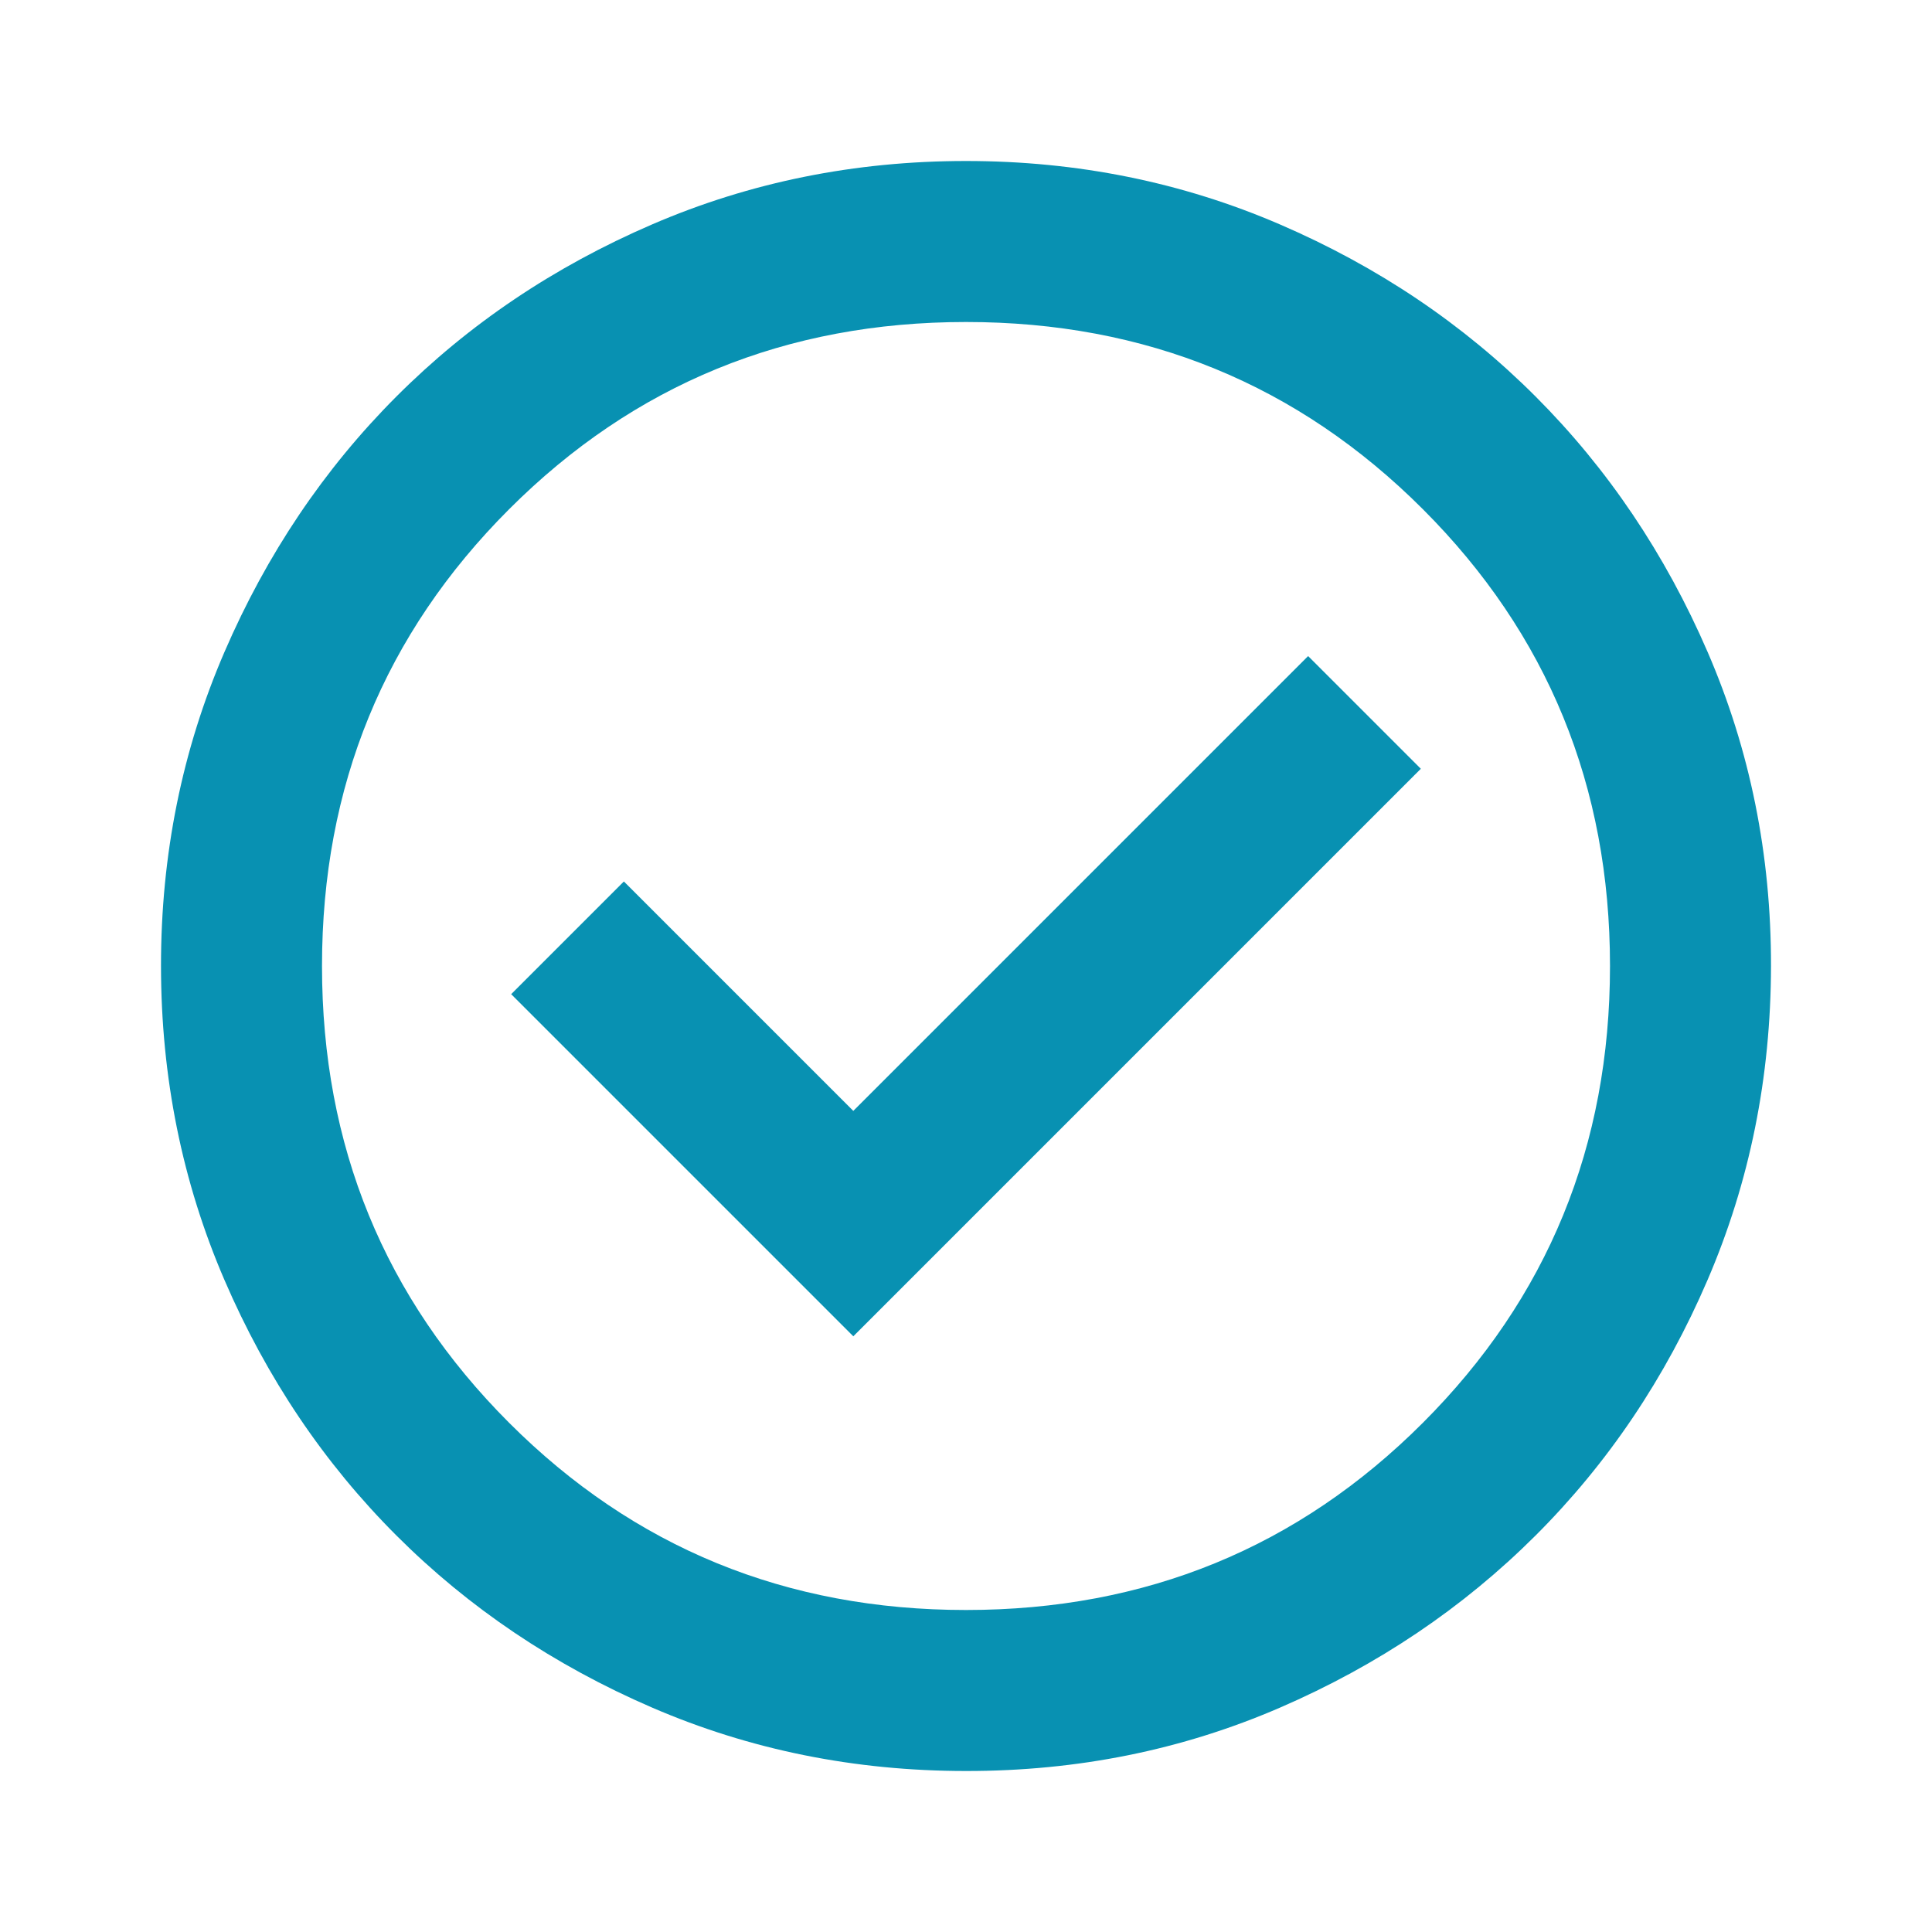
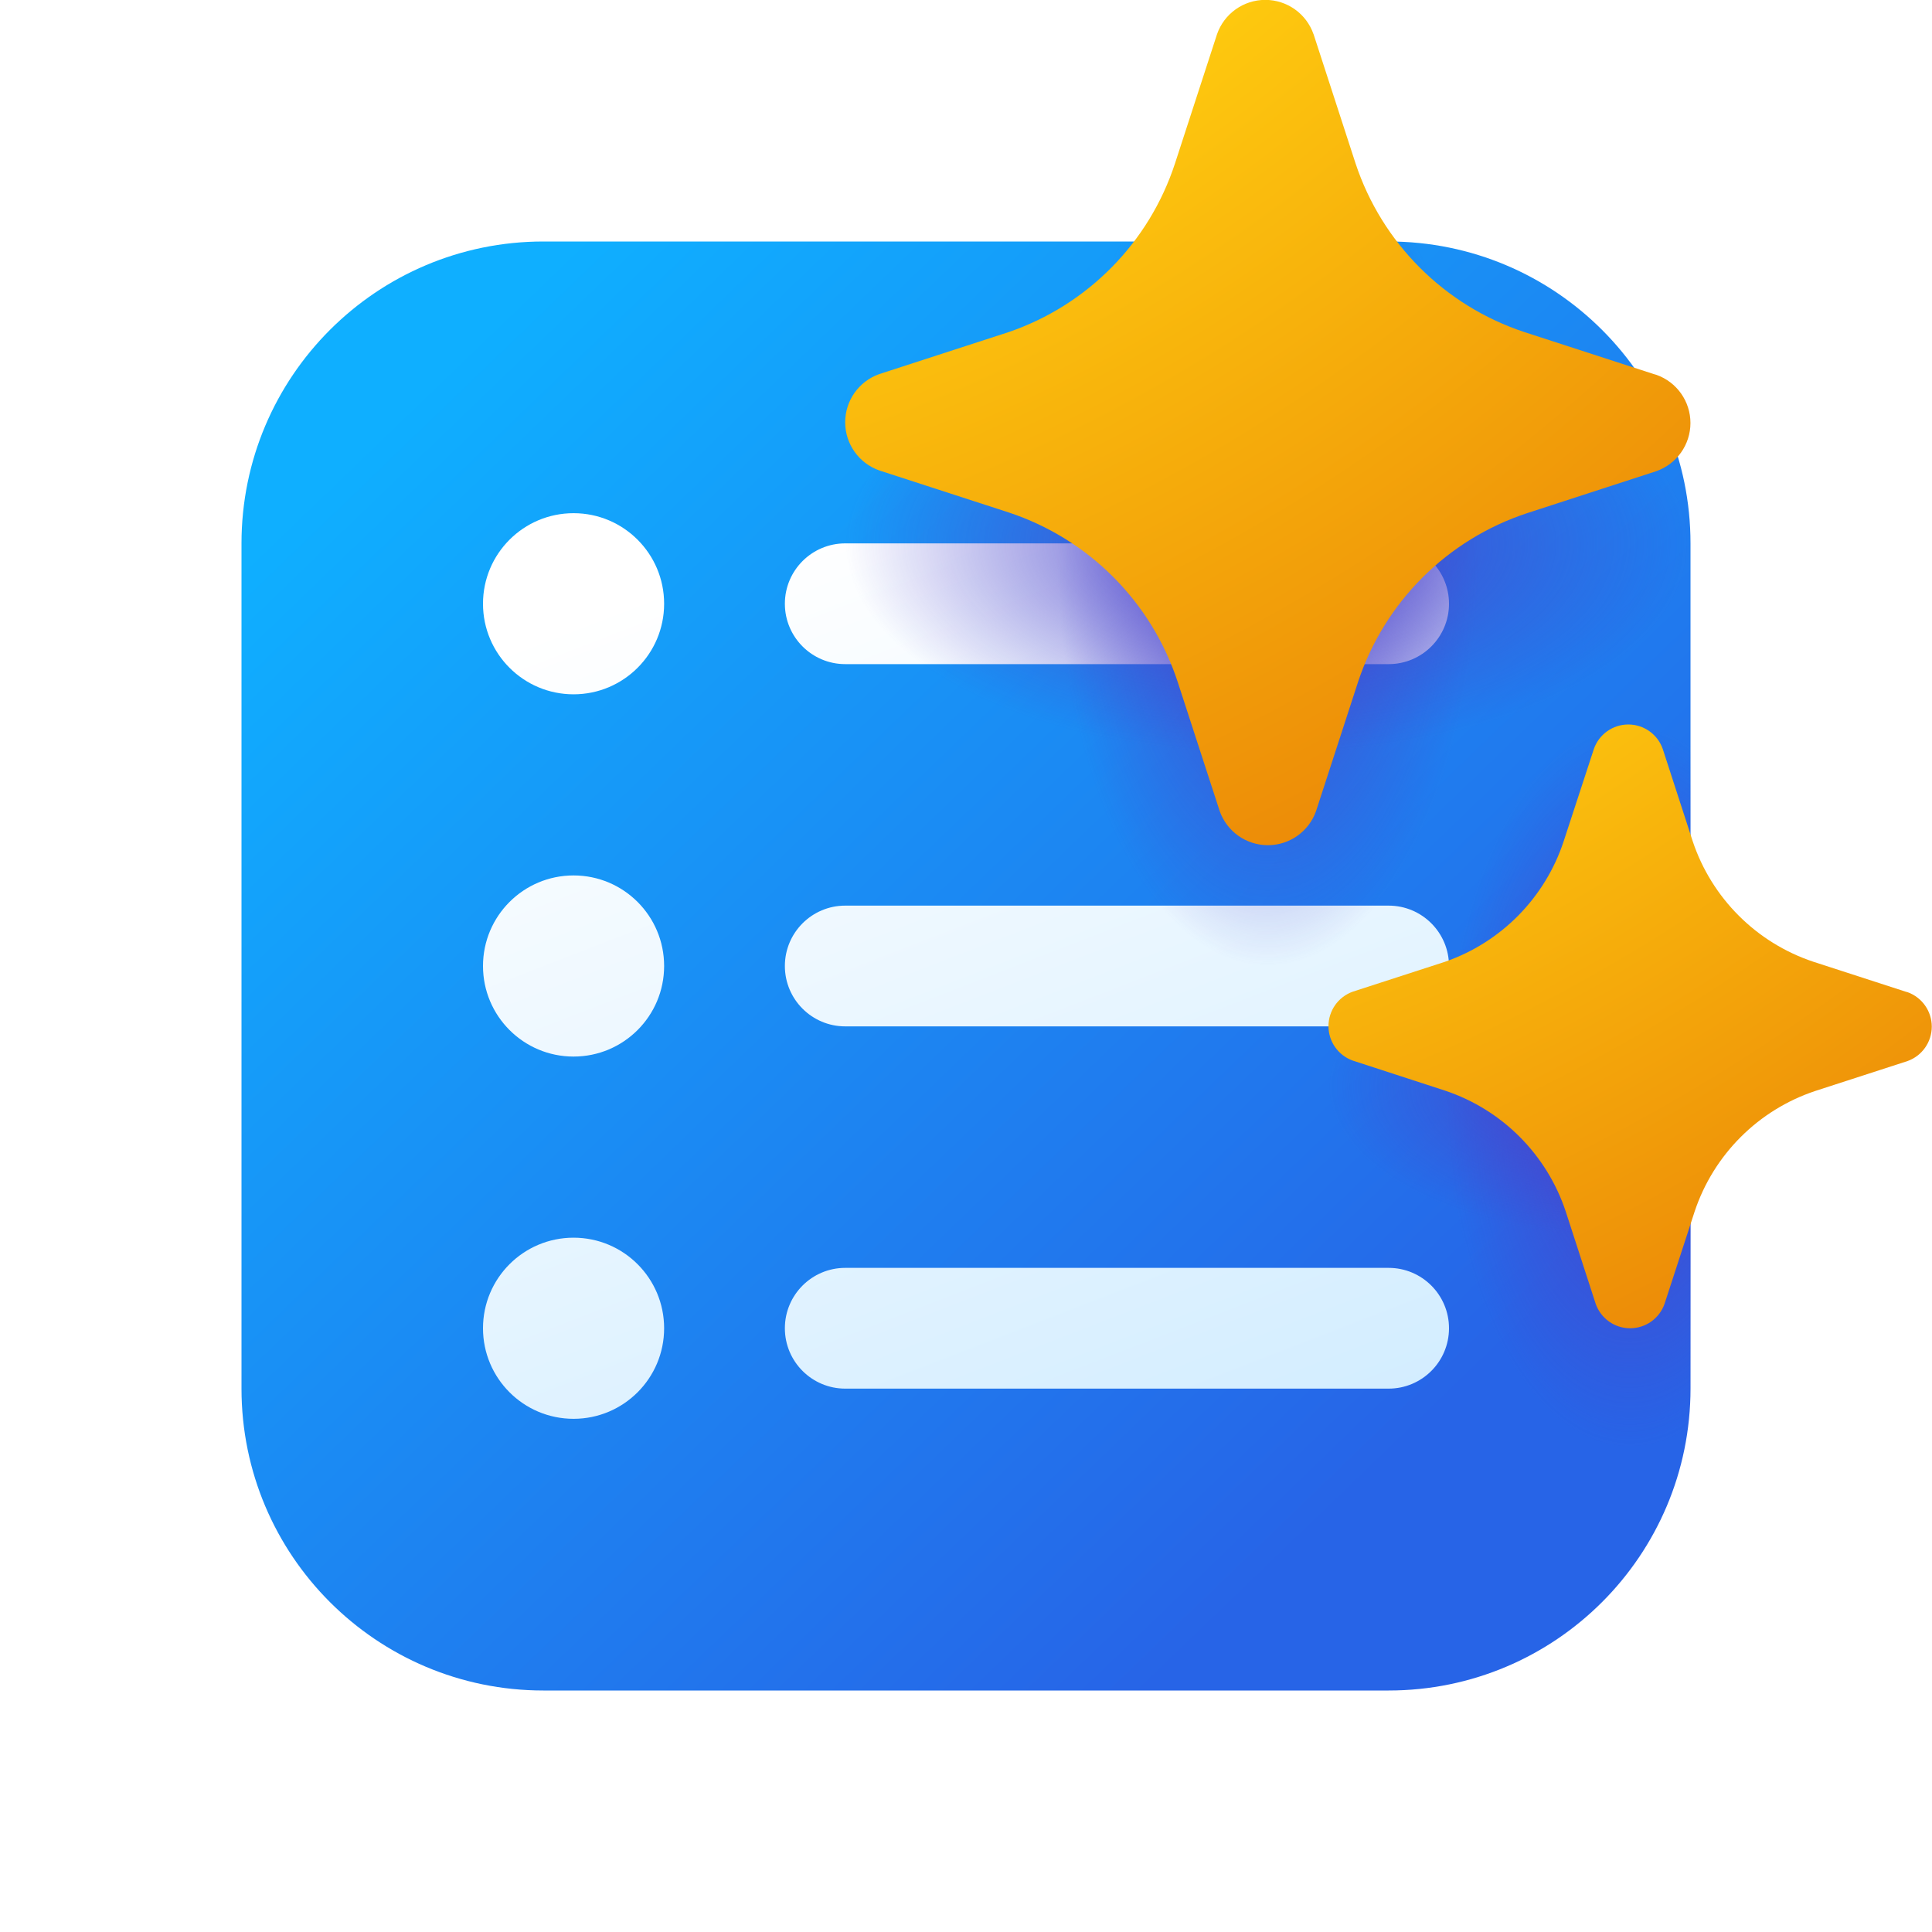
- <svg xmlns="http://www.w3.org/2000/svg" width="128" height="128" viewBox="0 0 24 24">
-   <path fill="#0891b2" d="m10.6 16.6l7.05-7.05l-1.4-1.4l-5.65 5.65l-2.85-2.85l-1.4 1.4zM12 22q-2.075 0-3.9-.788t-3.175-2.137T2.788 15.9T2 12t.788-3.9t2.137-3.175T8.1 2.788T12 2t3.9.788t3.175 2.137T21.213 8.1T22 12t-.788 3.9t-2.137 3.175t-3.175 2.138T12 22m0-2q3.35 0 5.675-2.325T20 12t-2.325-5.675T12 4T6.325 6.325T4 12t2.325 5.675T12 20m0-8" />
+ <svg xmlns="http://www.w3.org/2000/svg" width="128" height="128" viewBox="0 0 16 16">
+   <g fill="none">
+     <path fill="url(#IconifyId19e9cb8bf9ed31ab43260)" d="M4.5 2A2.5 2.5 0 0 0 2 4.5v7A2.5 2.5 0 0 0 4.5 14h7a2.5 2.5 0 0 0 2.5-2.5v-7A2.5 2.5 0 0 0 11.5 2z" />
+     <path fill="url(#IconifyId19e9cb8bf9ed31ab43261)" d="M5.5 5A.75.75 0 1 0 4 5a.75.75 0 0 0 1.5 0m0 3A.75.75 0 1 0 4 8a.75.75 0 0 0 1.5 0m-.75 3.75a.75.75 0 1 0 0-1.5a.75.75 0 0 0 0 1.5M6.5 5a.5.5 0 0 0 .5.5h4.5a.5.5 0 0 0 0-1H7a.5.5 0 0 0-.5.5M7 7.5a.5.5 0 0 0 0 1h4.5a.5.5 0 0 0 0-1zM6.5 11a.5.5 0 0 0 .5.5h4.5a.5.5 0 0 0 0-1H7a.5.5 0 0 0-.5.5" />
+     <path fill="url(#IconifyId19e9cb8bf9ed31ab43254)" d="M4.5 2A2.5 2.5 0 0 0 2 4.5v7A2.5 2.5 0 0 0 4.5 14h7a2.5 2.5 0 0 0 2.5-2.5v-7A2.5 2.5 0 0 0 11.5 2z" />
+     <path fill="url(#IconifyId19e9cb8bf9ed31ab43255)" d="M4.5 2A2.5 2.5 0 0 0 2 4.5v7A2.5 2.5 0 0 0 4.5 14h7a2.5 2.5 0 0 0 2.5-2.5v-7A2.5 2.5 0 0 0 11.5 2z" />
+     <path fill="url(#IconifyId19e9cb8bf9ed31ab43256)" d="M4.5 2A2.5 2.5 0 0 0 2 4.5v7A2.5 2.5 0 0 0 4.5 14h7a2.5 2.5 0 0 0 2.5-2.5v-7A2.5 2.5 0 0 0 11.5 2z" />
+     <path fill="url(#IconifyId19e9cb8bf9ed31ab43257)" d="M4.5 2A2.5 2.5 0 0 0 2 4.5v7A2.5 2.5 0 0 0 4.5 14h7a2.5 2.5 0 0 0 2.5-2.5v-7A2.5 2.5 0 0 0 11.5 2z" />
+     <path fill="url(#IconifyId19e9cb8bf9ed31ab43258)" d="m15.783 8.213l-.765-.248a1.58 1.58 0 0 1-1-.999l-.248-.764a.302.302 0 0 0-.57 0l-.25.764a1.58 1.58 0 0 1-.983.999l-.765.248a.303.303 0 0 0 0 .57l.765.249a1.58 1.58 0 0 1 1 1.002l.248.764a.302.302 0 0 0 .57 0l.249-.764a1.58 1.58 0 0 1 .999-.999l.765-.248a.303.303 0 0 0 0-.57z" />
+     <path fill="url(#IconifyId19e9cb8bf9ed31ab43259)" d="m10.878.282l.348 1.071a2.2 2.2 0 0 0 1.398 1.397l1.072.348l.021.006a.423.423 0 0 1 0 .798l-1.071.348a2.2 2.2 0 0 0-1.399 1.397l-.348 1.07a.423.423 0 0 1-.798 0l-.348-1.07a2.2 2.2 0 0 0-1.399-1.403l-1.072-.348a.423.423 0 0 1 0-.798l1.072-.348a2.2 2.2 0 0 0 1.377-1.397l.348-1.07a.423.423 0 0 1 .799 0" />
+     <defs>
+       <radialGradient id="IconifyId19e9cb8bf9ed31ab43254" cx="0" cy="0" r="1" gradientTransform="matrix(0 3 -1.53125 0 13.5 9)" gradientUnits="userSpaceOnUse">
+         <stop stop-color="#4a43cb" />
+         <stop offset="1" stop-color="#4a43cb" stop-opacity="0" />
+       </radialGradient>
+       <radialGradient id="IconifyId19e9cb8bf9ed31ab43255" cx="0" cy="0" r="1" gradientTransform="matrix(0 3.5 -1.74793 0 10.5 4.5)" gradientUnits="userSpaceOnUse">
+         <stop stop-color="#4a43cb" />
+         <stop offset="1" stop-color="#4a43cb" stop-opacity="0" />
+       </radialGradient>
+       <radialGradient id="IconifyId19e9cb8bf9ed31ab43256" cx="0" cy="0" r="1" gradientTransform="matrix(-3.5 0 0 -1.74793 10.5 4.5)" gradientUnits="userSpaceOnUse">
+         <stop stop-color="#4a43cb" />
+         <stop offset="1" stop-color="#4a43cb" stop-opacity="0" />
+       </radialGradient>
+       <radialGradient id="IconifyId19e9cb8bf9ed31ab43257" cx="0" cy="0" r="1" gradientTransform="matrix(-2.5 0 0 -1.24852 13.5 9)" gradientUnits="userSpaceOnUse">
+         <stop stop-color="#4a43cb" />
+         <stop offset="1" stop-color="#4a43cb" stop-opacity="0" />
+       </radialGradient>
+       <radialGradient id="IconifyId19e9cb8bf9ed31ab43258" cx="0" cy="0" r="1" gradientTransform="rotate(63.379 11.564 -4.483)scale(28.6137 22.2808)" gradientUnits="userSpaceOnUse">
+         <stop offset=".718" stop-color="#ffcd0f" />
+         <stop offset=".991" stop-color="#e67505" />
+       </radialGradient>
+       <radialGradient id="IconifyId19e9cb8bf9ed31ab43259" cx="0" cy="0" r="1" gradientTransform="rotate(61.2 14.057 -10.24)scale(30.098 23.4366)" gradientUnits="userSpaceOnUse">
+         <stop offset=".698" stop-color="#ffcd0f" />
+         <stop offset=".991" stop-color="#e67505" />
+       </radialGradient>
+       <linearGradient id="IconifyId19e9cb8bf9ed31ab43260" x1="2.429" x2="10.71" y1="4.25" y2="12.854" gradientUnits="userSpaceOnUse">
+         <stop stop-color="#0fafff" />
+         <stop offset="1" stop-color="#2764e7" />
+       </linearGradient>
+       <linearGradient id="IconifyId19e9cb8bf9ed31ab43261" x1="5.538" x2="10.797" y1="4.827" y2="18.417" gradientUnits="userSpaceOnUse">
+         <stop stop-color="#fff" />
+         <stop offset="1" stop-color="#b3e0ff" />
+       </linearGradient>
+     </defs>
+   </g>
</svg>
